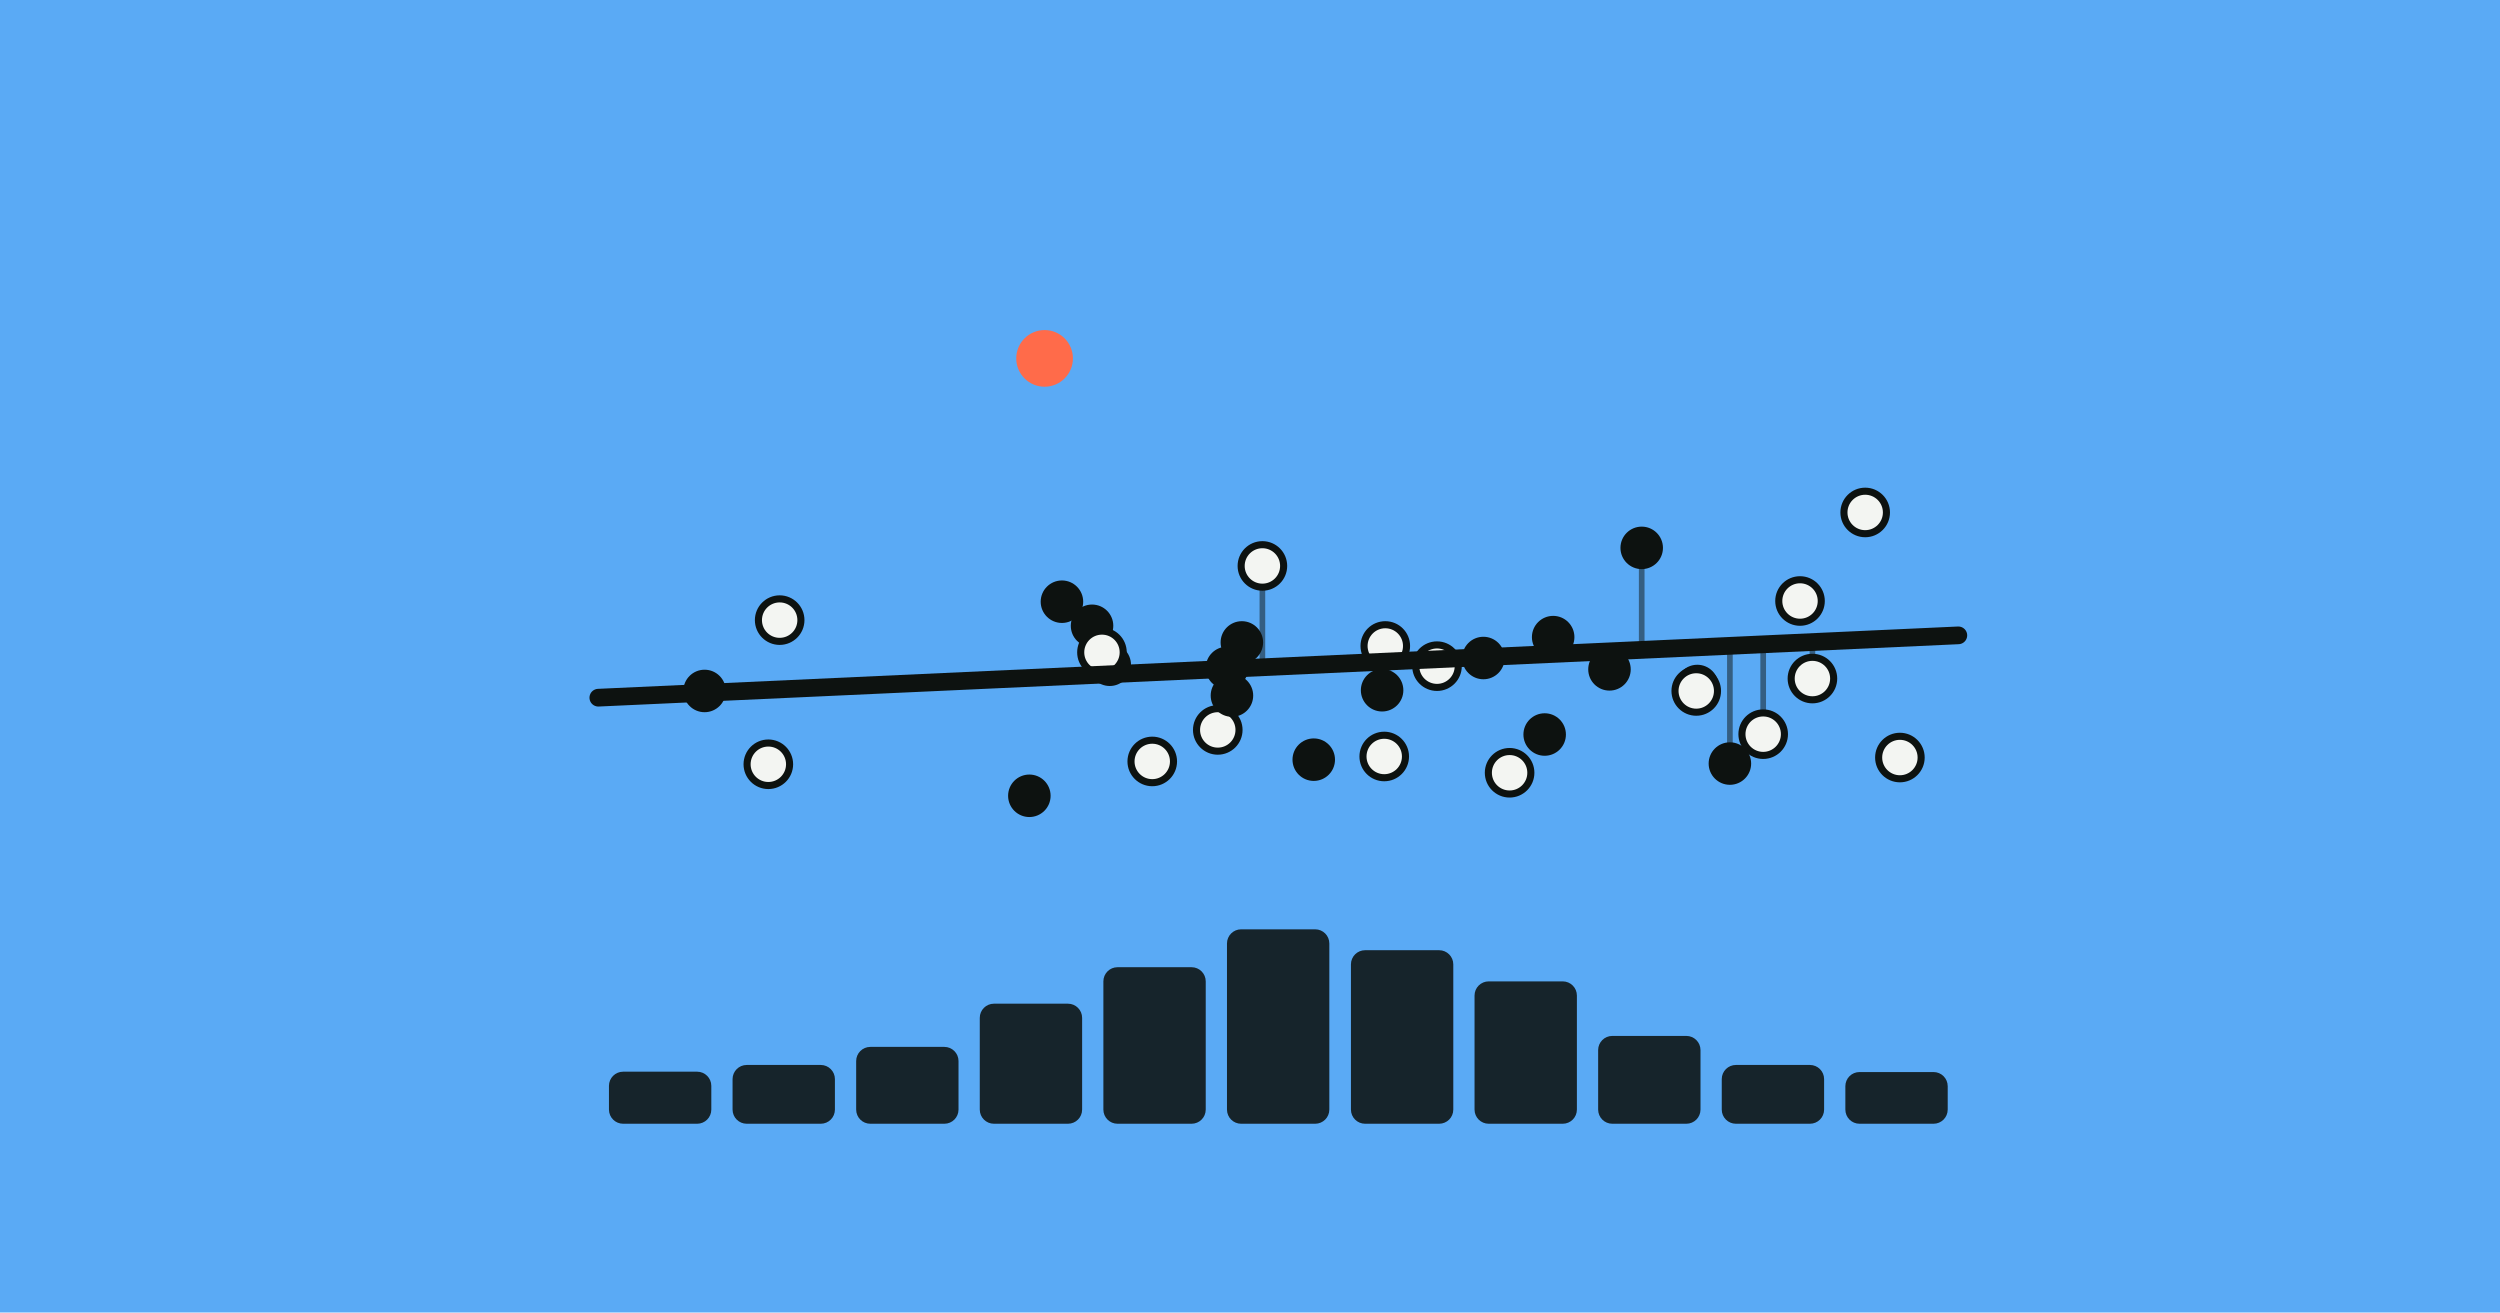
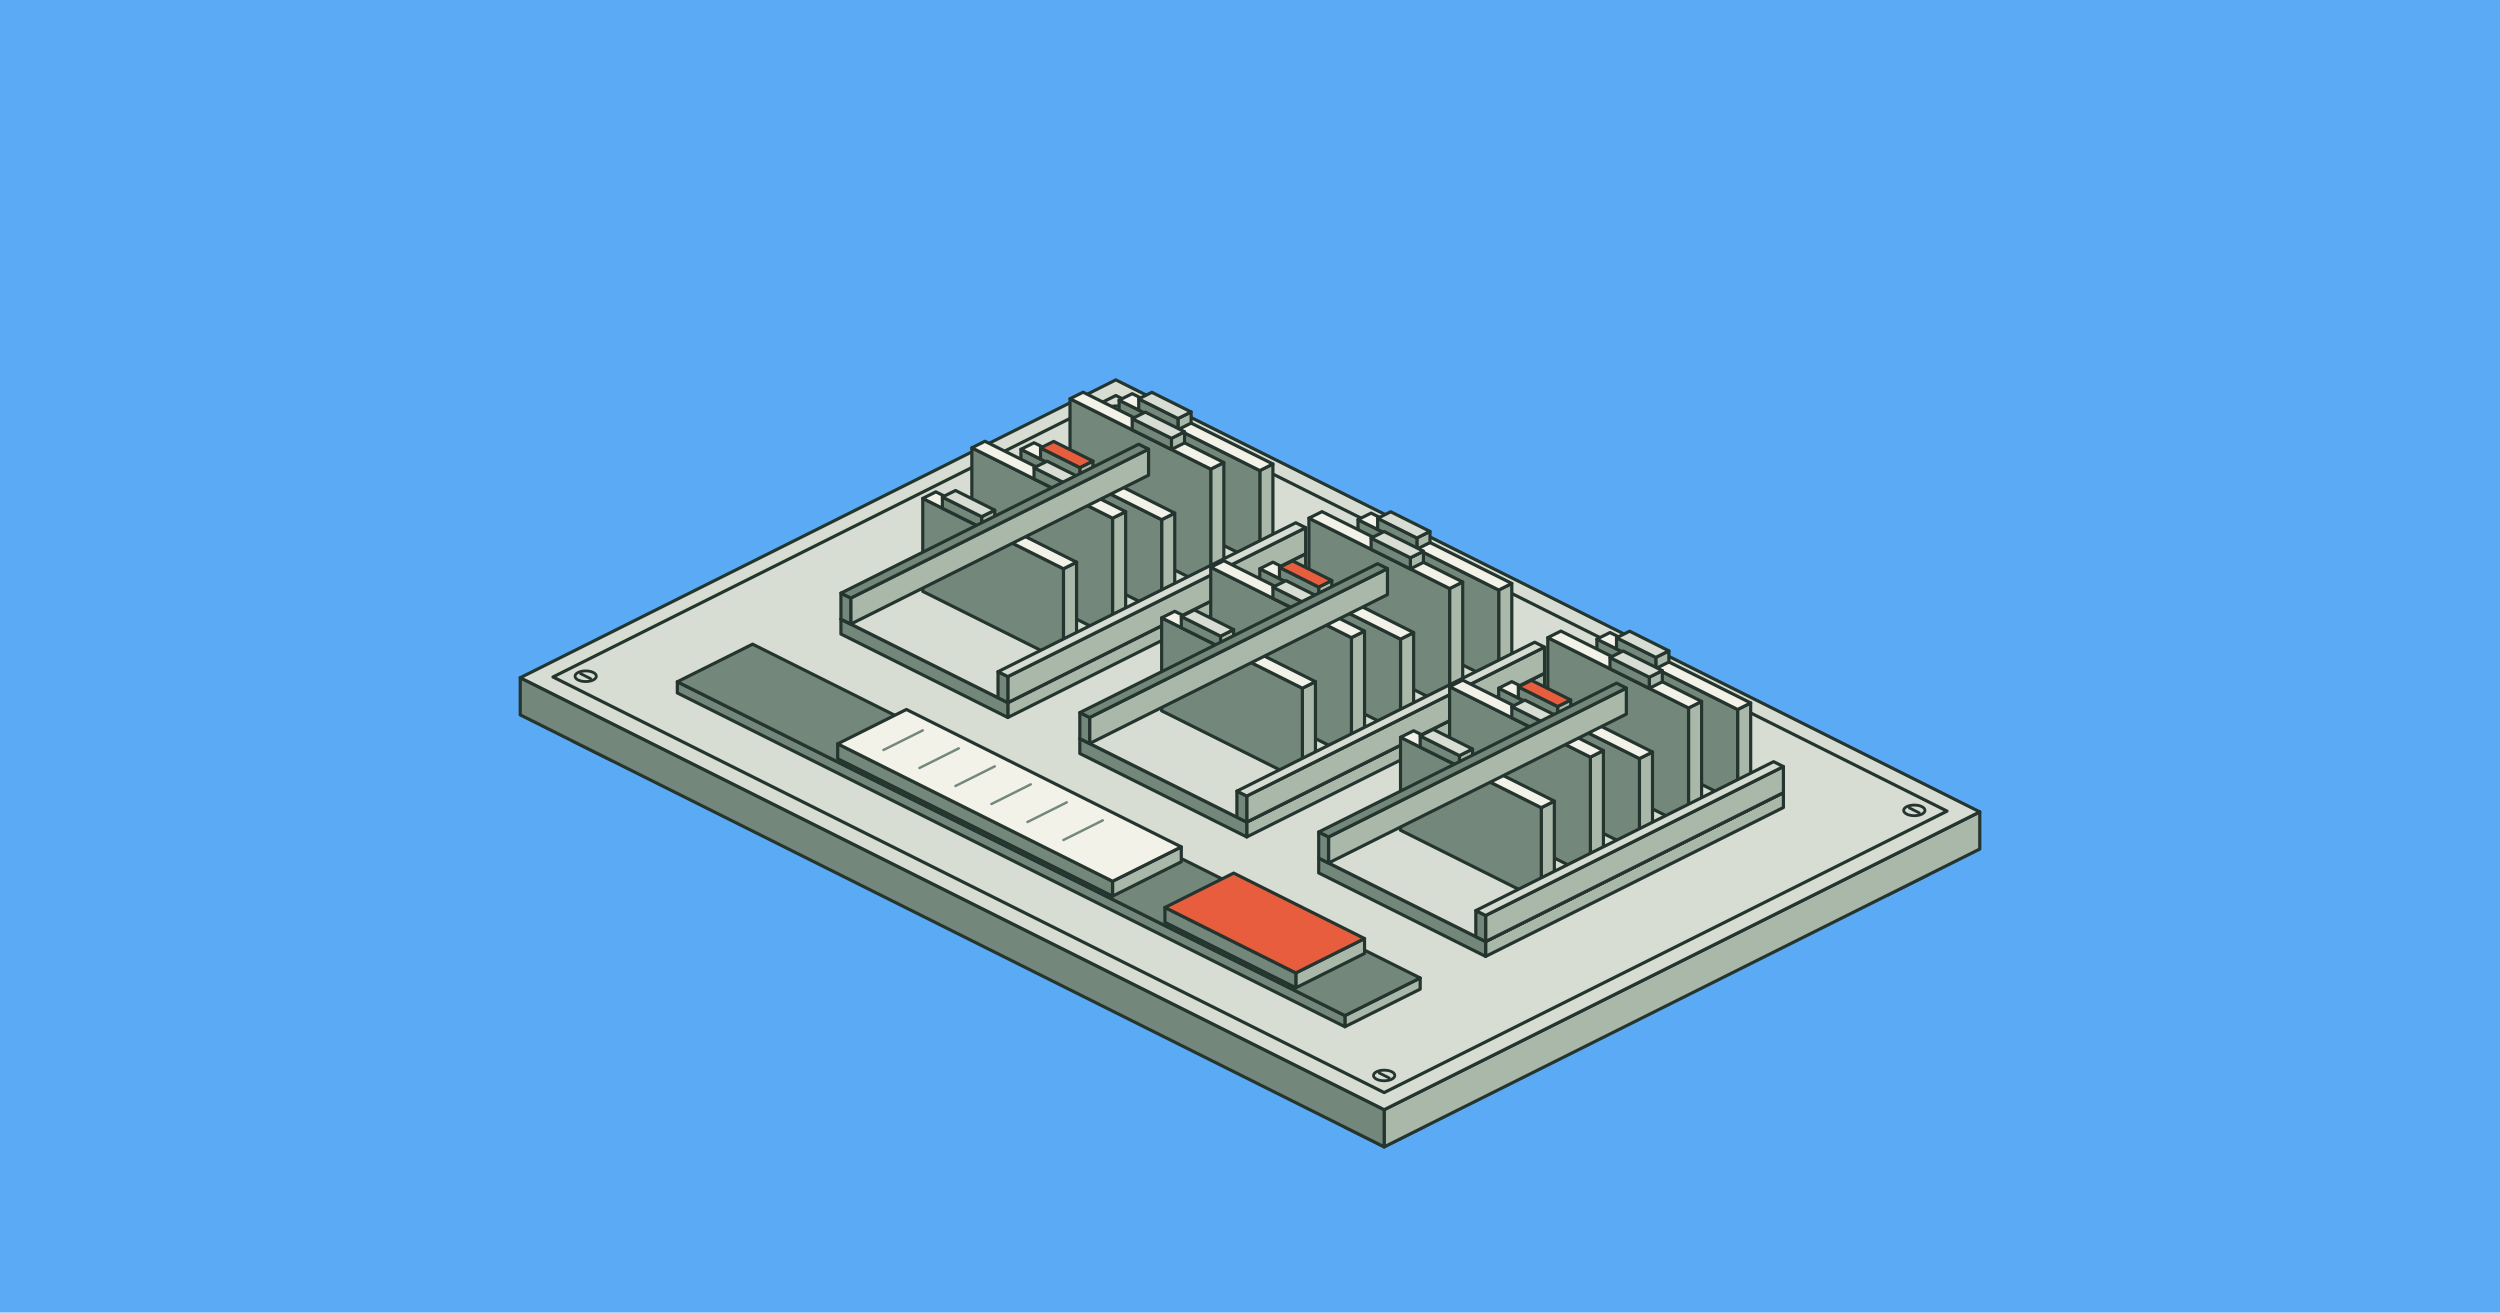
<svg xmlns="http://www.w3.org/2000/svg" viewBox="0 0 1200 630" width="1200" height="630">
  <rect width="1200" height="630" fill="#5aaaf5" />
  <g transform="translate(192 43) scale(1.7)">
-     <rect x="59" y="277.3" width="28.9" height="14.7" rx="4" fill="#0d1210" opacity="0.88" />
-     <rect x="93.9" y="275.4" width="28.9" height="16.6" rx="4" fill="#0d1210" opacity="0.88" />
-     <rect x="128.8" y="270.3" width="28.9" height="21.7" rx="4" fill="#0d1210" opacity="0.88" />
-     <rect x="163.7" y="258.1" width="28.9" height="33.9" rx="4" fill="#0d1210" opacity="0.88" />
-     <rect x="198.6" y="247.8" width="28.9" height="44.2" rx="4" fill="#0d1210" opacity="0.88" />
-     <rect x="233.5" y="237.1" width="28.9" height="54.9" rx="4" fill="#0d1210" opacity="0.88" />
-     <rect x="268.5" y="243" width="28.9" height="49" rx="4" fill="#0d1210" opacity="0.88" />
-     <rect x="303.4" y="251.8" width="28.9" height="40.2" rx="4" fill="#0d1210" opacity="0.88" />
-     <rect x="338.3" y="267.2" width="28.9" height="24.8" rx="4" fill="#0d1210" opacity="0.88" />
-     <rect x="373.2" y="275.4" width="28.9" height="16.6" rx="4" fill="#0d1210" opacity="0.88" />
-     <rect x="408.1" y="277.4" width="28.9" height="14.6" rx="4" fill="#0d1210" opacity="0.88" />
-     <line x1="195.4" y1="151.4" x2="195.4" y2="165.3" stroke="#0d1210" stroke-width="1.6" opacity="0.5" />
-     <circle cx="195.4" cy="151.4" r="6" fill="#0d1210" />
-     <circle cx="423.5" cy="188.6" r="6" fill="#f3f5f2" stroke="#0d1210" stroke-width="2" />
-     <circle cx="200.4" cy="162.4" r="6" fill="#0d1210" />
-     <line x1="230.9" y1="180.8" x2="230.9" y2="163.7" stroke="#0d1210" stroke-width="1.6" opacity="0.5" />
-     <circle cx="230.9" cy="180.8" r="6" fill="#f3f5f2" stroke="#0d1210" stroke-width="2" />
-     <circle cx="366.3" cy="168.4" r="6" fill="#0d1210" />
-     <circle cx="104" cy="190.5" r="6" fill="#f3f5f2" stroke="#0d1210" stroke-width="2" />
-     <line x1="237.7" y1="156.1" x2="237.7" y2="163.4" stroke="#0d1210" stroke-width="1.6" opacity="0.5" />
-     <circle cx="237.7" cy="156.1" r="6" fill="#0d1210" />
-     <circle cx="107.2" cy="149.8" r="6" fill="#f3f5f2" stroke="#0d1210" stroke-width="2" />
-     <circle cx="258" cy="189.2" r="6" fill="#0d1210" />
-     <line x1="398.8" y1="166.3" x2="398.8" y2="156" stroke="#0d1210" stroke-width="1.6" opacity="0.5" />
-     <circle cx="398.8" cy="166.3" r="6" fill="#f3f5f2" stroke="#0d1210" stroke-width="2" />
-     <circle cx="186.9" cy="144.6" r="6" fill="#0d1210" />
-     <circle cx="212.4" cy="189.7" r="6" fill="#f3f5f2" stroke="#0d1210" stroke-width="2" />
-     <line x1="277.3" y1="169.6" x2="277.3" y2="161.6" stroke="#0d1210" stroke-width="1.6" opacity="0.5" />
-     <circle cx="277.3" cy="169.6" r="6" fill="#0d1210" />
-     <circle cx="413.7" cy="119.4" r="6" fill="#f3f5f2" stroke="#0d1210" stroke-width="2" />
-     <circle cx="177.7" cy="199.4" r="6" fill="#0d1210" />
-     <line x1="292.8" y1="162.8" x2="292.8" y2="160.9" stroke="#0d1210" stroke-width="1.6" opacity="0.5" />
-     <circle cx="292.8" cy="162.8" r="6" fill="#f3f5f2" stroke="#0d1210" stroke-width="2" />
-     <circle cx="305.9" cy="160.5" r="6" fill="#0d1210" />
-     <circle cx="277.9" cy="188.3" r="6" fill="#f3f5f2" stroke="#0d1210" stroke-width="2" />
-     <line x1="350.6" y1="129.4" x2="350.6" y2="158.2" stroke="#0d1210" stroke-width="1.6" opacity="0.5" />
-     <circle cx="350.6" cy="129.4" r="6" fill="#0d1210" />
-     <circle cx="182" cy="75.9" r="8" fill="#ff6b4a" />
-     <circle cx="234.9" cy="171.1" r="6" fill="#0d1210" />
-     <line x1="384.9" y1="182" x2="384.9" y2="156.7" stroke="#0d1210" stroke-width="1.6" opacity="0.5" />
-     <circle cx="384.9" cy="182" r="6" fill="#f3f5f2" stroke="#0d1210" stroke-width="2" />
-     <circle cx="86" cy="169.8" r="6" fill="#0d1210" />
-     <circle cx="395.3" cy="144.4" r="6" fill="#f3f5f2" stroke="#0d1210" stroke-width="2" />
-     <line x1="375.5" y1="190.3" x2="375.5" y2="157.1" stroke="#0d1210" stroke-width="1.6" opacity="0.5" />
-     <circle cx="375.5" cy="190.3" r="6" fill="#0d1210" />
-     <circle cx="366" cy="169.8" r="6" fill="#f3f5f2" stroke="#0d1210" stroke-width="2" />
-     <circle cx="341.5" cy="163.7" r="6" fill="#0d1210" />
-     <line x1="278.2" y1="157.1" x2="278.2" y2="161.5" stroke="#0d1210" stroke-width="1.6" opacity="0.5" />
-     <circle cx="278.2" cy="157.1" r="6" fill="#f3f5f2" stroke="#0d1210" stroke-width="2" />
-     <circle cx="323.2" cy="182.1" r="6" fill="#0d1210" />
-     <circle cx="198.2" cy="158.9" r="6" fill="#f3f5f2" stroke="#0d1210" stroke-width="2" />
-     <line x1="233.5" y1="163.3" x2="233.5" y2="163.6" stroke="#0d1210" stroke-width="1.6" opacity="0.5" />
-     <circle cx="233.5" cy="163.3" r="6" fill="#0d1210" />
-     <circle cx="313.3" cy="192.9" r="6" fill="#f3f5f2" stroke="#0d1210" stroke-width="2" />
-     <circle cx="325.6" cy="154.6" r="6" fill="#0d1210" />
-     <line x1="243.5" y1="134.5" x2="243.5" y2="163.1" stroke="#0d1210" stroke-width="1.6" opacity="0.5" />
-     <circle cx="243.5" cy="134.5" r="6" fill="#f3f5f2" stroke="#0d1210" stroke-width="2" />
-     <line pathLength="1" x1="56" y1="171.7" x2="440" y2="154.1" stroke="#0d1210" stroke-width="5" stroke-linecap="round" />
+     <polygon points="213.2,105.41 213.2,112.76 202.12,118.3 202.12,110.95" fill="#aab8aa" stroke="#24342e" stroke-width=".9" stroke-linejoin="round" />
+     <polygon points="191.03,105.41 202.12,110.95 202.12,118.3 191.03,112.76" fill="#73877a" stroke="#24342e" stroke-width=".9" stroke-linejoin="round" />
+     <polygon points="202.12,99.87 213.2,105.41 202.12,110.95 191.03,105.41" fill="#24342e" stroke="#24342e" stroke-width=".9" stroke-linejoin="round" />
+     <polygon points="431.27,214.44 431.27,221.79 420.18,227.34 420.18,219.99" fill="#aab8aa" stroke="#24342e" stroke-width=".9" stroke-linejoin="round" />
+     <polygon points="409.09,214.44 420.18,219.99 420.18,227.34 409.09,221.79" fill="#73877a" stroke="#24342e" stroke-width=".9" stroke-linejoin="round" />
+     <polygon points="420.18,208.9 431.27,214.44 420.18,219.99 409.09,214.44" fill="#24342e" stroke="#24342e" stroke-width=".9" stroke-linejoin="round" />
+     <polygon points="70.91,176.56 70.91,183.91 59.82,189.45 59.82,182.1" fill="#aab8aa" stroke="#24342e" stroke-width=".9" stroke-linejoin="round" />
+     <polygon points="48.73,176.56 59.82,182.1 59.82,189.45 48.73,183.91" fill="#73877a" stroke="#24342e" stroke-width=".9" stroke-linejoin="round" />
+     <polygon points="59.82,171.01 70.91,176.56 59.82,182.1 48.73,176.56" fill="#24342e" stroke="#24342e" stroke-width=".9" stroke-linejoin="round" />
+     <polygon points="288.97,285.59 288.97,292.94 277.88,298.48 277.88,291.13" fill="#aab8aa" stroke="#24342e" stroke-width=".9" stroke-linejoin="round" />
+     <polygon points="266.8,285.59 277.88,291.13 277.88,298.48 266.8,292.94" fill="#73877a" stroke="#24342e" stroke-width=".9" stroke-linejoin="round" />
+     <polygon points="277.88,280.05 288.97,285.59 277.88,291.13 266.8,285.59" fill="#24342e" stroke="#24342e" stroke-width=".9" stroke-linejoin="round" />
+     <polygon points="446.05,203.94 446.05,214.44 277.88,298.53 277.88,288.03" fill="#aab8aa" stroke="#24342e" stroke-width=".9" stroke-linejoin="round" />
+     <polygon points="33.95,166.06 277.88,288.03 277.88,298.53 33.95,176.56" fill="#73877a" stroke="#24342e" stroke-width=".9" stroke-linejoin="round" />
+     <polygon points="202.12,81.97 446.05,203.94 277.88,288.03 33.95,166.06" fill="#d7ddd2" stroke="#24342e" stroke-width=".9" stroke-linejoin="round" />
+     <polygon points="202.12,86.38 436.81,203.73 277.88,283.2 43.19,165.85" fill="#d7ddd2" stroke="#24342e" stroke-width=".9" stroke-linejoin="round" />
+     <ellipse cx="202.12" cy="90.79" rx="3.01" ry="1.5" fill="none" stroke="#24342e" stroke-width="0.8" />
+     <path d="M200.73 90.1L203.5 91.49" fill="none" stroke="#24342e" stroke-width="0.8" stroke-linecap="round" stroke-linejoin="round" />
+     <ellipse cx="52.43" cy="165.64" rx="3.01" ry="1.5" fill="none" stroke="#24342e" stroke-width="0.8" />
+     <path d="M51.04 164.94L53.81 166.33" fill="none" stroke="#24342e" stroke-width="0.8" stroke-linecap="round" stroke-linejoin="round" />
+     <ellipse cx="427.57" cy="203.52" rx="3.01" ry="1.5" fill="none" stroke="#24342e" stroke-width="0.8" />
+     <path d="M426.19 202.83L428.96 204.22" fill="none" stroke="#24342e" stroke-width="0.8" stroke-linecap="round" stroke-linejoin="round" />
+     <ellipse cx="277.88" cy="278.37" rx="3.01" ry="1.5" fill="none" stroke="#24342e" stroke-width="0.8" />
+     <path d="M276.5 277.67L279.27 279.06" fill="none" stroke="#24342e" stroke-width="0.8" stroke-linecap="round" stroke-linejoin="round" />
+     <polygon points="255.71,131.05 255.71,135.25 171.62,177.29 171.62,173.09" fill="#aab8aa" stroke="#24342e" stroke-width=".9" stroke-linejoin="round" />
+     <polygon points="124.5,149.53 171.62,173.09 171.62,177.29 124.5,153.73" fill="#73877a" stroke="#24342e" stroke-width=".9" stroke-linejoin="round" />
+     <polygon points="208.58,107.49 255.71,131.05 171.62,173.09 124.5,149.53" fill="#d7ddd2" stroke="#24342e" stroke-width=".9" stroke-linejoin="round" />
+     <polygon points="246.47,105.72 246.47,131.97 242.77,133.82 242.77,107.57" fill="#aab8aa" stroke="#24342e" stroke-width=".9" stroke-linejoin="round" />
+     <polygon points="203.04,87.71 242.77,107.57 242.77,133.82 203.04,113.96" fill="#73877a" stroke="#24342e" stroke-width=".9" stroke-linejoin="round" />
+     <polygon points="206.74,85.86 246.47,105.72 242.77,107.57 203.04,87.71" fill="#f3f2e9" stroke="#24342e" stroke-width=".9" stroke-linejoin="round" />
+     <polygon points="223.37,91.02 223.37,94.17 219.67,96.02 219.67,92.87" fill="#aab8aa" stroke="#24342e" stroke-width=".9" stroke-linejoin="round" />
+     <polygon points="208.58,87.33 219.67,92.87 219.67,96.02 208.58,90.48" fill="#73877a" stroke="#24342e" stroke-width=".9" stroke-linejoin="round" />
+     <polygon points="212.28,85.48 223.37,91.02 219.67,92.87 208.58,87.33" fill="#d7ddd2" stroke="#24342e" stroke-width=".9" stroke-linejoin="round" />
+     <polygon points="232.61,105.3 232.61,138.91 228.91,140.75 228.91,107.15" fill="#aab8aa" stroke="#24342e" stroke-width=".9" stroke-linejoin="round" />
+     <polygon points="189.18,87.29 228.91,107.15 228.91,140.75 189.18,120.89" fill="#73877a" stroke="#24342e" stroke-width=".9" stroke-linejoin="round" />
+     <polygon points="192.88,85.44 232.61,105.3 228.91,107.15 189.18,87.29" fill="#f3f2e9" stroke="#24342e" stroke-width=".9" stroke-linejoin="round" />
+     <polygon points="221.52,96.61 221.52,99.76 217.82,101.61 217.82,98.46" fill="#aab8aa" stroke="#24342e" stroke-width=".9" stroke-linejoin="round" />
+     <polygon points="206.74,92.92 217.82,98.46 217.82,101.61 206.74,96.07" fill="#73877a" stroke="#24342e" stroke-width=".9" stroke-linejoin="round" />
+     <polygon points="210.43,91.07 221.52,96.61 217.82,98.46 206.74,92.92" fill="#d7ddd2" stroke="#24342e" stroke-width=".9" stroke-linejoin="round" />
+     <polygon points="218.75,119.58 218.75,145.84 215.05,147.68 215.05,121.43" fill="#aab8aa" stroke="#24342e" stroke-width=".9" stroke-linejoin="round" />
+     <polygon points="175.32,101.57 215.05,121.43 215.05,147.68 175.32,127.82" fill="#73877a" stroke="#24342e" stroke-width=".9" stroke-linejoin="round" />
+     <polygon points="179.02,99.72 218.75,119.58 215.05,121.43 175.32,101.57" fill="#f3f2e9" stroke="#24342e" stroke-width=".9" stroke-linejoin="round" />
+     <polygon points="195.65,104.89 195.65,108.03 191.95,109.88 191.95,106.73" fill="#aab8aa" stroke="#24342e" stroke-width=".9" stroke-linejoin="round" />
+     <polygon points="180.86,101.19 191.95,106.73 191.95,109.88 180.86,104.34" fill="#73877a" stroke="#24342e" stroke-width=".9" stroke-linejoin="round" />
+     <polygon points="184.56,99.34 195.65,104.89 191.95,106.73 180.86,101.19" fill="#e75d3d" stroke="#24342e" stroke-width=".9" stroke-linejoin="round" />
+     <polygon points="204.89,119.17 204.89,152.76 201.19,154.61 201.19,121.01" fill="#aab8aa" stroke="#24342e" stroke-width=".9" stroke-linejoin="round" />
+     <polygon points="161.46,101.15 201.19,121.01 201.19,154.61 161.46,134.75" fill="#73877a" stroke="#24342e" stroke-width=".9" stroke-linejoin="round" />
+     <polygon points="165.16,99.3 204.89,119.17 201.19,121.01 161.46,101.15" fill="#f3f2e9" stroke="#24342e" stroke-width=".9" stroke-linejoin="round" />
+     <polygon points="193.8,110.47 193.8,113.62 190.1,115.47 190.1,112.32" fill="#aab8aa" stroke="#24342e" stroke-width=".9" stroke-linejoin="round" />
+     <polygon points="179.02,106.77 190.1,112.32 190.1,115.47 179.02,109.92" fill="#73877a" stroke="#24342e" stroke-width=".9" stroke-linejoin="round" />
+     <polygon points="182.71,104.93 193.8,110.47 190.1,112.32 179.02,106.77" fill="#d7ddd2" stroke="#24342e" stroke-width=".9" stroke-linejoin="round" />
+     <polygon points="191.03,133.44 191.03,159.69 187.33,161.54 187.33,135.29" fill="#aab8aa" stroke="#24342e" stroke-width=".9" stroke-linejoin="round" />
+     <polygon points="147.6,115.43 187.33,135.29 187.33,161.54 147.6,141.68" fill="#73877a" stroke="#24342e" stroke-width=".9" stroke-linejoin="round" />
+     <polygon points="151.3,113.58 191.03,133.44 187.33,135.29 147.6,115.43" fill="#f3f2e9" stroke="#24342e" stroke-width=".9" stroke-linejoin="round" />
+     <polygon points="167.93,118.75 167.93,121.89 164.23,123.74 164.23,120.59" fill="#aab8aa" stroke="#24342e" stroke-width=".9" stroke-linejoin="round" />
+     <polygon points="153.14,115.05 164.23,120.59 164.23,123.74 153.14,118.2" fill="#73877a" stroke="#24342e" stroke-width=".9" stroke-linejoin="round" />
+     <polygon points="156.84,113.2 167.93,118.75 164.23,120.59 153.14,115.05" fill="#d7ddd2" stroke="#24342e" stroke-width=".9" stroke-linejoin="round" />
+     <polygon points="211.36,101.52 211.36,108.88 127.27,150.92 127.27,143.57" fill="#aab8aa" stroke="#24342e" stroke-width=".9" stroke-linejoin="round" />
+     <polygon points="124.5,142.18 127.27,143.57 127.27,150.92 124.5,149.53" fill="#73877a" stroke="#24342e" stroke-width=".9" stroke-linejoin="round" />
+     <polygon points="208.58,100.14 211.36,101.52 127.27,143.57 124.5,142.18" fill="#73877a" stroke="#24342e" stroke-width=".9" stroke-linejoin="round" />
+     <polygon points="255.71,123.7 255.71,131.05 171.62,173.09 171.62,165.74" fill="#aab8aa" stroke="#24342e" stroke-width=".9" stroke-linejoin="round" />
+     <polygon points="168.85,164.36 171.62,165.74 171.62,173.09 168.85,171.71" fill="#73877a" stroke="#24342e" stroke-width=".9" stroke-linejoin="round" />
+     <polygon points="252.94,122.31 255.71,123.7 171.62,165.74 168.85,164.36" fill="#d7ddd2" stroke="#24342e" stroke-width=".9" stroke-linejoin="round" />
+     <polygon points="323.16,164.78 323.16,168.98 239.08,211.02 239.08,206.82" fill="#aab8aa" stroke="#24342e" stroke-width=".9" stroke-linejoin="round" />
+     <polygon points="191.95,183.26 239.08,206.82 239.08,211.02 191.95,187.46" fill="#73877a" stroke="#24342e" stroke-width=".9" stroke-linejoin="round" />
+     <polygon points="276.04,141.22 323.16,164.78 239.08,206.82 191.95,183.26" fill="#d7ddd2" stroke="#24342e" stroke-width=".9" stroke-linejoin="round" />
+     <polygon points="313.92,139.45 313.92,165.7 310.22,167.55 310.22,141.3" fill="#aab8aa" stroke="#24342e" stroke-width=".9" stroke-linejoin="round" />
+     <polygon points="270.49,121.43 310.22,141.3 310.22,167.55 270.49,147.68" fill="#73877a" stroke="#24342e" stroke-width=".9" stroke-linejoin="round" />
+     <polygon points="274.19,119.58 313.92,139.45 310.22,141.3 270.49,121.43" fill="#f3f2e9" stroke="#24342e" stroke-width=".9" stroke-linejoin="round" />
+     <polygon points="290.82,124.75 290.82,127.9 287.12,129.75 287.12,126.6" fill="#aab8aa" stroke="#24342e" stroke-width=".9" stroke-linejoin="round" />
+     <polygon points="276.04,121.06 287.12,126.6 287.12,129.75 276.04,124.2" fill="#73877a" stroke="#24342e" stroke-width=".9" stroke-linejoin="round" />
+     <polygon points="279.73,119.21 290.82,124.75 287.12,126.6 276.04,121.06" fill="#d7ddd2" stroke="#24342e" stroke-width=".9" stroke-linejoin="round" />
+     <polygon points="300.06,139.03 300.06,172.63 296.36,174.48 296.36,140.88" fill="#aab8aa" stroke="#24342e" stroke-width=".9" stroke-linejoin="round" />
+     <polygon points="256.63,121.01 296.36,140.88 296.36,174.48 256.63,154.61" fill="#73877a" stroke="#24342e" stroke-width=".9" stroke-linejoin="round" />
+     <polygon points="260.33,119.17 300.06,139.03 296.36,140.88 256.63,121.01" fill="#f3f2e9" stroke="#24342e" stroke-width=".9" stroke-linejoin="round" />
+     <polygon points="288.97,130.34 288.97,133.49 285.28,135.34 285.28,132.19" fill="#aab8aa" stroke="#24342e" stroke-width=".9" stroke-linejoin="round" />
+     <polygon points="274.19,126.64 285.28,132.19 285.28,135.34 274.19,129.79" fill="#73877a" stroke="#24342e" stroke-width=".9" stroke-linejoin="round" />
+     <polygon points="277.88,124.79 288.97,130.34 285.28,132.19 274.19,126.64" fill="#d7ddd2" stroke="#24342e" stroke-width=".9" stroke-linejoin="round" />
+     <polygon points="286.2,153.31 286.2,179.56 282.5,181.41 282.5,155.16" fill="#aab8aa" stroke="#24342e" stroke-width=".9" stroke-linejoin="round" />
+     <polygon points="242.77,135.29 282.5,155.16 282.5,181.41 242.77,161.54" fill="#73877a" stroke="#24342e" stroke-width=".9" stroke-linejoin="round" />
+     <polygon points="246.47,133.44 286.2,153.31 282.5,155.16 242.77,135.29" fill="#f3f2e9" stroke="#24342e" stroke-width=".9" stroke-linejoin="round" />
+     <polygon points="263.1,138.61 263.1,141.76 259.4,143.61 259.4,140.46" fill="#aab8aa" stroke="#24342e" stroke-width=".9" stroke-linejoin="round" />
+     <polygon points="248.32,134.91 259.4,140.46 259.4,143.61 248.32,138.06" fill="#73877a" stroke="#24342e" stroke-width=".9" stroke-linejoin="round" />
+     <polygon points="252.01,133.07 263.1,138.61 259.4,140.46 248.32,134.91" fill="#e75d3d" stroke="#24342e" stroke-width=".9" stroke-linejoin="round" />
+     <polygon points="272.34,152.89 272.34,186.49 268.64,188.34 268.64,154.74" fill="#aab8aa" stroke="#24342e" stroke-width=".9" stroke-linejoin="round" />
+     <polygon points="228.91,134.87 268.64,154.74 268.64,188.34 228.91,168.47" fill="#73877a" stroke="#24342e" stroke-width=".9" stroke-linejoin="round" />
+     <polygon points="232.61,133.03 272.34,152.89 268.64,154.74 228.91,134.87" fill="#f3f2e9" stroke="#24342e" stroke-width=".9" stroke-linejoin="round" />
+     <polygon points="261.25,144.2 261.25,147.35 257.56,149.19 257.56,146.05" fill="#aab8aa" stroke="#24342e" stroke-width=".9" stroke-linejoin="round" />
+     <polygon points="246.47,140.5 257.56,146.05 257.56,149.19 246.47,143.65" fill="#73877a" stroke="#24342e" stroke-width=".9" stroke-linejoin="round" />
+     <polygon points="250.16,138.65 261.25,144.2 257.56,146.05 246.47,140.5" fill="#d7ddd2" stroke="#24342e" stroke-width=".9" stroke-linejoin="round" />
+     <polygon points="258.48,167.17 258.48,193.42 254.78,195.27 254.78,169.02" fill="#aab8aa" stroke="#24342e" stroke-width=".9" stroke-linejoin="round" />
+     <polygon points="215.05,149.15 254.78,169.02 254.78,195.27 215.05,175.4" fill="#73877a" stroke="#24342e" stroke-width=".9" stroke-linejoin="round" />
+     <polygon points="218.75,147.31 258.48,167.17 254.78,169.02 215.05,149.15" fill="#f3f2e9" stroke="#24342e" stroke-width=".9" stroke-linejoin="round" />
+     <polygon points="235.38,152.47 235.38,155.62 231.68,157.47 231.68,154.32" fill="#aab8aa" stroke="#24342e" stroke-width=".9" stroke-linejoin="round" />
+     <polygon points="220.6,148.78 231.68,154.32 231.68,157.47 220.6,151.93" fill="#73877a" stroke="#24342e" stroke-width=".9" stroke-linejoin="round" />
+     <polygon points="224.29,146.93 235.38,152.47 231.68,154.32 220.6,148.78" fill="#d7ddd2" stroke="#24342e" stroke-width=".9" stroke-linejoin="round" />
+     <polygon points="278.81,135.25 278.81,142.6 194.72,184.64 194.72,177.29" fill="#aab8aa" stroke="#24342e" stroke-width=".9" stroke-linejoin="round" />
+     <polygon points="191.95,175.91 194.72,177.29 194.72,184.64 191.95,183.26" fill="#73877a" stroke="#24342e" stroke-width=".9" stroke-linejoin="round" />
+     <polygon points="276.04,133.87 278.81,135.25 194.72,177.29 191.95,175.91" fill="#73877a" stroke="#24342e" stroke-width=".9" stroke-linejoin="round" />
+     <polygon points="323.16,157.43 323.16,164.78 239.08,206.82 239.08,199.47" fill="#aab8aa" stroke="#24342e" stroke-width=".9" stroke-linejoin="round" />
+     <polygon points="236.3,198.08 239.08,199.47 239.08,206.82 236.3,205.43" fill="#73877a" stroke="#24342e" stroke-width=".9" stroke-linejoin="round" />
+     <polygon points="320.39,156.04 323.16,157.43 239.08,199.47 236.3,198.08" fill="#d7ddd2" stroke="#24342e" stroke-width=".9" stroke-linejoin="round" />
+     <polygon points="390.61,198.5 390.61,202.7 306.53,244.75 306.53,240.55" fill="#aab8aa" stroke="#24342e" stroke-width=".9" stroke-linejoin="round" />
+     <polygon points="259.4,216.98 306.53,240.55 306.53,244.75 259.4,221.18" fill="#73877a" stroke="#24342e" stroke-width=".9" stroke-linejoin="round" />
+     <polygon points="343.49,174.94 390.61,198.5 306.53,240.55 259.4,216.98" fill="#d7ddd2" stroke="#24342e" stroke-width=".9" stroke-linejoin="round" />
+     <polygon points="381.37,173.18 381.37,199.43 377.68,201.28 377.68,175.03" fill="#aab8aa" stroke="#24342e" stroke-width=".9" stroke-linejoin="round" />
+     <polygon points="337.94,155.16 377.68,175.03 377.68,201.28 337.94,181.41" fill="#73877a" stroke="#24342e" stroke-width=".9" stroke-linejoin="round" />
+     <polygon points="341.64,153.31 381.37,173.18 377.68,175.03 337.94,155.16" fill="#f3f2e9" stroke="#24342e" stroke-width=".9" stroke-linejoin="round" />
+     <polygon points="358.27,158.48 358.27,161.63 354.58,163.47 354.58,160.32" fill="#aab8aa" stroke="#24342e" stroke-width=".9" stroke-linejoin="round" />
+     <polygon points="343.49,154.78 354.58,160.32 354.58,163.47 343.49,157.93" fill="#73877a" stroke="#24342e" stroke-width=".9" stroke-linejoin="round" />
+     <polygon points="347.18,152.93 358.27,158.48 354.58,160.32 343.49,154.78" fill="#d7ddd2" stroke="#24342e" stroke-width=".9" stroke-linejoin="round" />
+     <polygon points="367.51,172.76 367.51,206.36 363.82,208.2 363.82,174.6" fill="#aab8aa" stroke="#24342e" stroke-width=".9" stroke-linejoin="round" />
+     <polygon points="324.08,154.74 363.82,174.6 363.82,208.2 324.08,188.34" fill="#73877a" stroke="#24342e" stroke-width=".9" stroke-linejoin="round" />
+     <polygon points="327.78,152.89 367.51,172.76 363.82,174.6 324.08,154.74" fill="#f3f2e9" stroke="#24342e" stroke-width=".9" stroke-linejoin="round" />
+     <polygon points="356.42,164.06 356.42,167.21 352.73,169.06 352.73,165.91" fill="#aab8aa" stroke="#24342e" stroke-width=".9" stroke-linejoin="round" />
+     <polygon points="341.64,160.37 352.73,165.91 352.73,169.06 341.64,163.52" fill="#73877a" stroke="#24342e" stroke-width=".9" stroke-linejoin="round" />
+     <polygon points="345.34,158.52 356.42,164.06 352.73,165.91 341.64,160.37" fill="#d7ddd2" stroke="#24342e" stroke-width=".9" stroke-linejoin="round" />
+     <polygon points="353.65,187.04 353.65,213.29 349.96,215.13 349.96,188.88" fill="#aab8aa" stroke="#24342e" stroke-width=".9" stroke-linejoin="round" />
+     <polygon points="310.22,169.02 349.96,188.88 349.96,215.13 310.22,195.27" fill="#73877a" stroke="#24342e" stroke-width=".9" stroke-linejoin="round" />
+     <polygon points="313.92,167.17 353.65,187.04 349.96,188.88 310.22,169.02" fill="#f3f2e9" stroke="#24342e" stroke-width=".9" stroke-linejoin="round" />
+     <polygon points="330.55,172.34 330.55,175.49 326.86,177.34 326.86,174.19" fill="#aab8aa" stroke="#24342e" stroke-width=".9" stroke-linejoin="round" />
+     <polygon points="315.77,168.64 326.86,174.19 326.86,177.34 315.77,171.79" fill="#73877a" stroke="#24342e" stroke-width=".9" stroke-linejoin="round" />
+     <polygon points="319.46,166.79 330.55,172.34 326.86,174.19 315.77,168.64" fill="#e75d3d" stroke="#24342e" stroke-width=".9" stroke-linejoin="round" />
+     <polygon points="339.79,186.62 339.79,220.22 336.1,222.06 336.1,188.47" fill="#aab8aa" stroke="#24342e" stroke-width=".9" stroke-linejoin="round" />
+     <polygon points="296.36,168.6 336.1,188.47 336.1,222.06 296.36,202.2" fill="#73877a" stroke="#24342e" stroke-width=".9" stroke-linejoin="round" />
+     <polygon points="300.06,166.75 339.79,186.62 336.1,188.47 296.36,168.6" fill="#f3f2e9" stroke="#24342e" stroke-width=".9" stroke-linejoin="round" />
+     <polygon points="328.7,177.92 328.7,181.07 325.01,182.92 325.01,179.77" fill="#aab8aa" stroke="#24342e" stroke-width=".9" stroke-linejoin="round" />
+     <polygon points="313.92,174.23 325.01,179.77 325.01,182.92 313.92,177.38" fill="#73877a" stroke="#24342e" stroke-width=".9" stroke-linejoin="round" />
+     <polygon points="317.62,172.38 328.7,177.92 325.01,179.77 313.92,174.23" fill="#d7ddd2" stroke="#24342e" stroke-width=".9" stroke-linejoin="round" />
+     <polygon points="325.93,200.9 325.93,227.15 322.24,229 322.24,202.75" fill="#aab8aa" stroke="#24342e" stroke-width=".9" stroke-linejoin="round" />
+     <polygon points="282.5,182.88 322.24,202.75 322.24,229 282.5,209.13" fill="#73877a" stroke="#24342e" stroke-width=".9" stroke-linejoin="round" />
+     <polygon points="286.2,181.03 325.93,200.9 322.24,202.75 282.5,182.88" fill="#f3f2e9" stroke="#24342e" stroke-width=".9" stroke-linejoin="round" />
+     <polygon points="302.83,186.2 302.83,189.35 299.14,191.19 299.14,188.05" fill="#aab8aa" stroke="#24342e" stroke-width=".9" stroke-linejoin="round" />
+     <polygon points="288.05,182.5 299.14,188.05 299.14,191.19 288.05,185.65" fill="#73877a" stroke="#24342e" stroke-width=".9" stroke-linejoin="round" />
+     <polygon points="291.74,180.65 302.83,186.2 299.14,188.05 288.05,182.5" fill="#d7ddd2" stroke="#24342e" stroke-width=".9" stroke-linejoin="round" />
+     <polygon points="346.26,168.98 346.26,176.33 262.18,218.37 262.18,211.02" fill="#aab8aa" stroke="#24342e" stroke-width=".9" stroke-linejoin="round" />
+     <polygon points="259.4,209.63 262.18,211.02 262.18,218.37 259.4,216.98" fill="#73877a" stroke="#24342e" stroke-width=".9" stroke-linejoin="round" />
+     <polygon points="343.49,167.59 346.26,168.98 262.18,211.02 259.4,209.63" fill="#73877a" stroke="#24342e" stroke-width=".9" stroke-linejoin="round" />
+     <polygon points="390.61,191.15 390.61,198.5 306.53,240.55 306.53,233.19" fill="#aab8aa" stroke="#24342e" stroke-width=".9" stroke-linejoin="round" />
+     <polygon points="303.76,231.81 306.53,233.19 306.53,240.55 303.76,239.16" fill="#73877a" stroke="#24342e" stroke-width=".9" stroke-linejoin="round" />
+     <polygon points="387.84,189.77 390.61,191.15 306.53,233.19 303.76,231.81" fill="#d7ddd2" stroke="#24342e" stroke-width=".9" stroke-linejoin="round" />
+     <polygon points="288.05,250.84 288.05,253.99 266.8,264.61 266.8,261.46" fill="#aab8aa" stroke="#24342e" stroke-width=".9" stroke-linejoin="round" />
+     <polygon points="78.3,167.21 266.8,261.46 266.8,264.61 78.3,170.36" fill="#73877a" stroke="#24342e" stroke-width=".9" stroke-linejoin="round" />
+     <polygon points="99.55,156.59 288.05,250.84 266.8,261.46 78.3,167.21" fill="#73877a" stroke="#24342e" stroke-width=".9" stroke-linejoin="round" />
+     <polygon points="220.6,213.83 220.6,218.03 201.19,227.74 201.19,223.53" fill="#aab8aa" stroke="#24342e" stroke-width=".9" stroke-linejoin="round" />
+     <polygon points="123.58,184.73 201.19,223.53 201.19,227.74 123.58,188.93" fill="#73877a" stroke="#24342e" stroke-width=".9" stroke-linejoin="round" />
+     <polygon points="142.98,175.03 220.6,213.83 201.19,223.53 123.58,184.73" fill="#f3f2e9" stroke="#24342e" stroke-width=".9" stroke-linejoin="round" />
+     <path d="M147.6 180.93L136.51 186.47" fill="none" stroke="#73877a" stroke-width="0.7" stroke-linecap="round" stroke-linejoin="round" />
+     <path d="M157.76 186.01L146.68 191.55" fill="none" stroke="#73877a" stroke-width="0.7" stroke-linecap="round" stroke-linejoin="round" />
+     <path d="M167.93 191.09L156.84 196.63" fill="none" stroke="#73877a" stroke-width="0.7" stroke-linecap="round" stroke-linejoin="round" />
+     <path d="M178.09 196.17L167 201.72" fill="none" stroke="#73877a" stroke-width="0.7" stroke-linecap="round" stroke-linejoin="round" />
+     <path d="M188.26 201.25L177.17 206.8" fill="none" stroke="#73877a" stroke-width="0.7" stroke-linecap="round" stroke-linejoin="round" />
+     <path d="M198.42 206.34L187.33 211.88" fill="none" stroke="#73877a" stroke-width="0.7" stroke-linecap="round" stroke-linejoin="round" />
+     <g class="i-equilibrium">
+       <polygon points="272.34,239.71 272.34,243.91 252.94,253.61 252.94,249.41" fill="#aab8aa" stroke="#24342e" stroke-width=".9" stroke-linejoin="round" />
+       <polygon points="215.98,230.93 252.94,249.41 252.94,253.61 215.98,235.13" fill="#73877a" stroke="#24342e" stroke-width=".9" stroke-linejoin="round" />
+       <polygon points="235.38,221.22 272.34,239.71 252.94,249.41 215.98,230.93" fill="#e75d3d" stroke="#24342e" stroke-width=".9" stroke-linejoin="round" />
+     </g>
  </g>
</svg>
